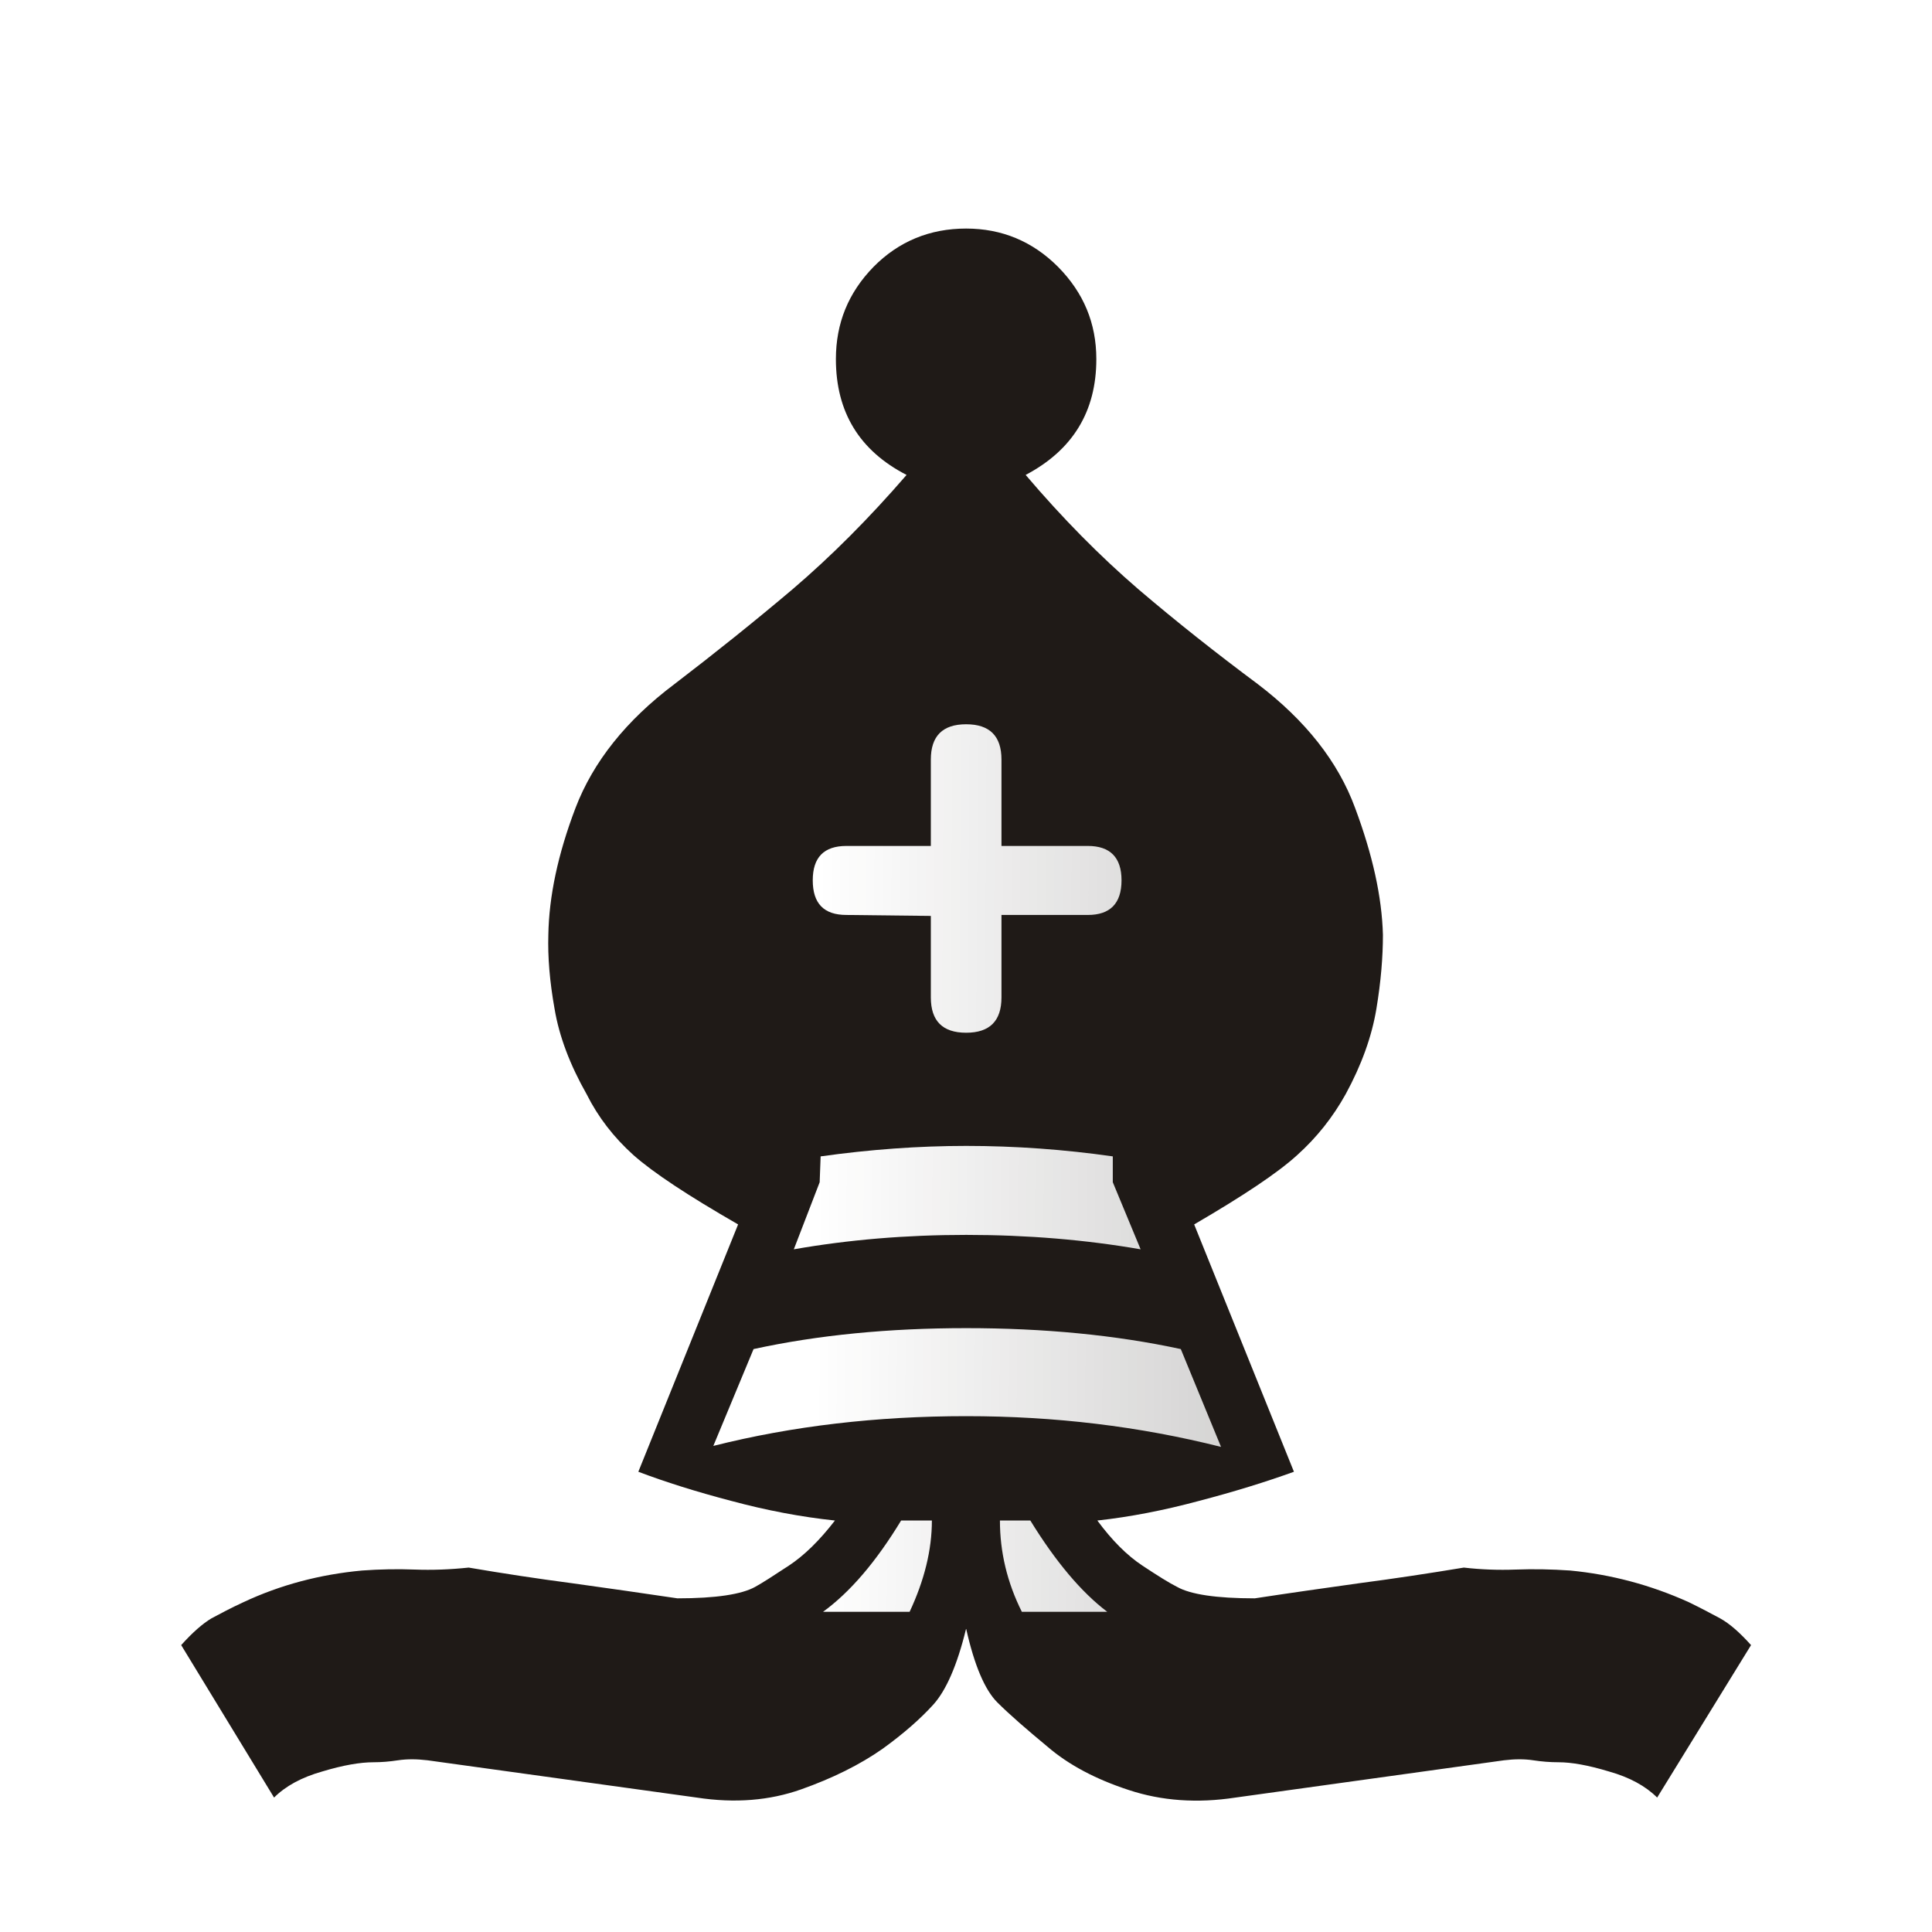
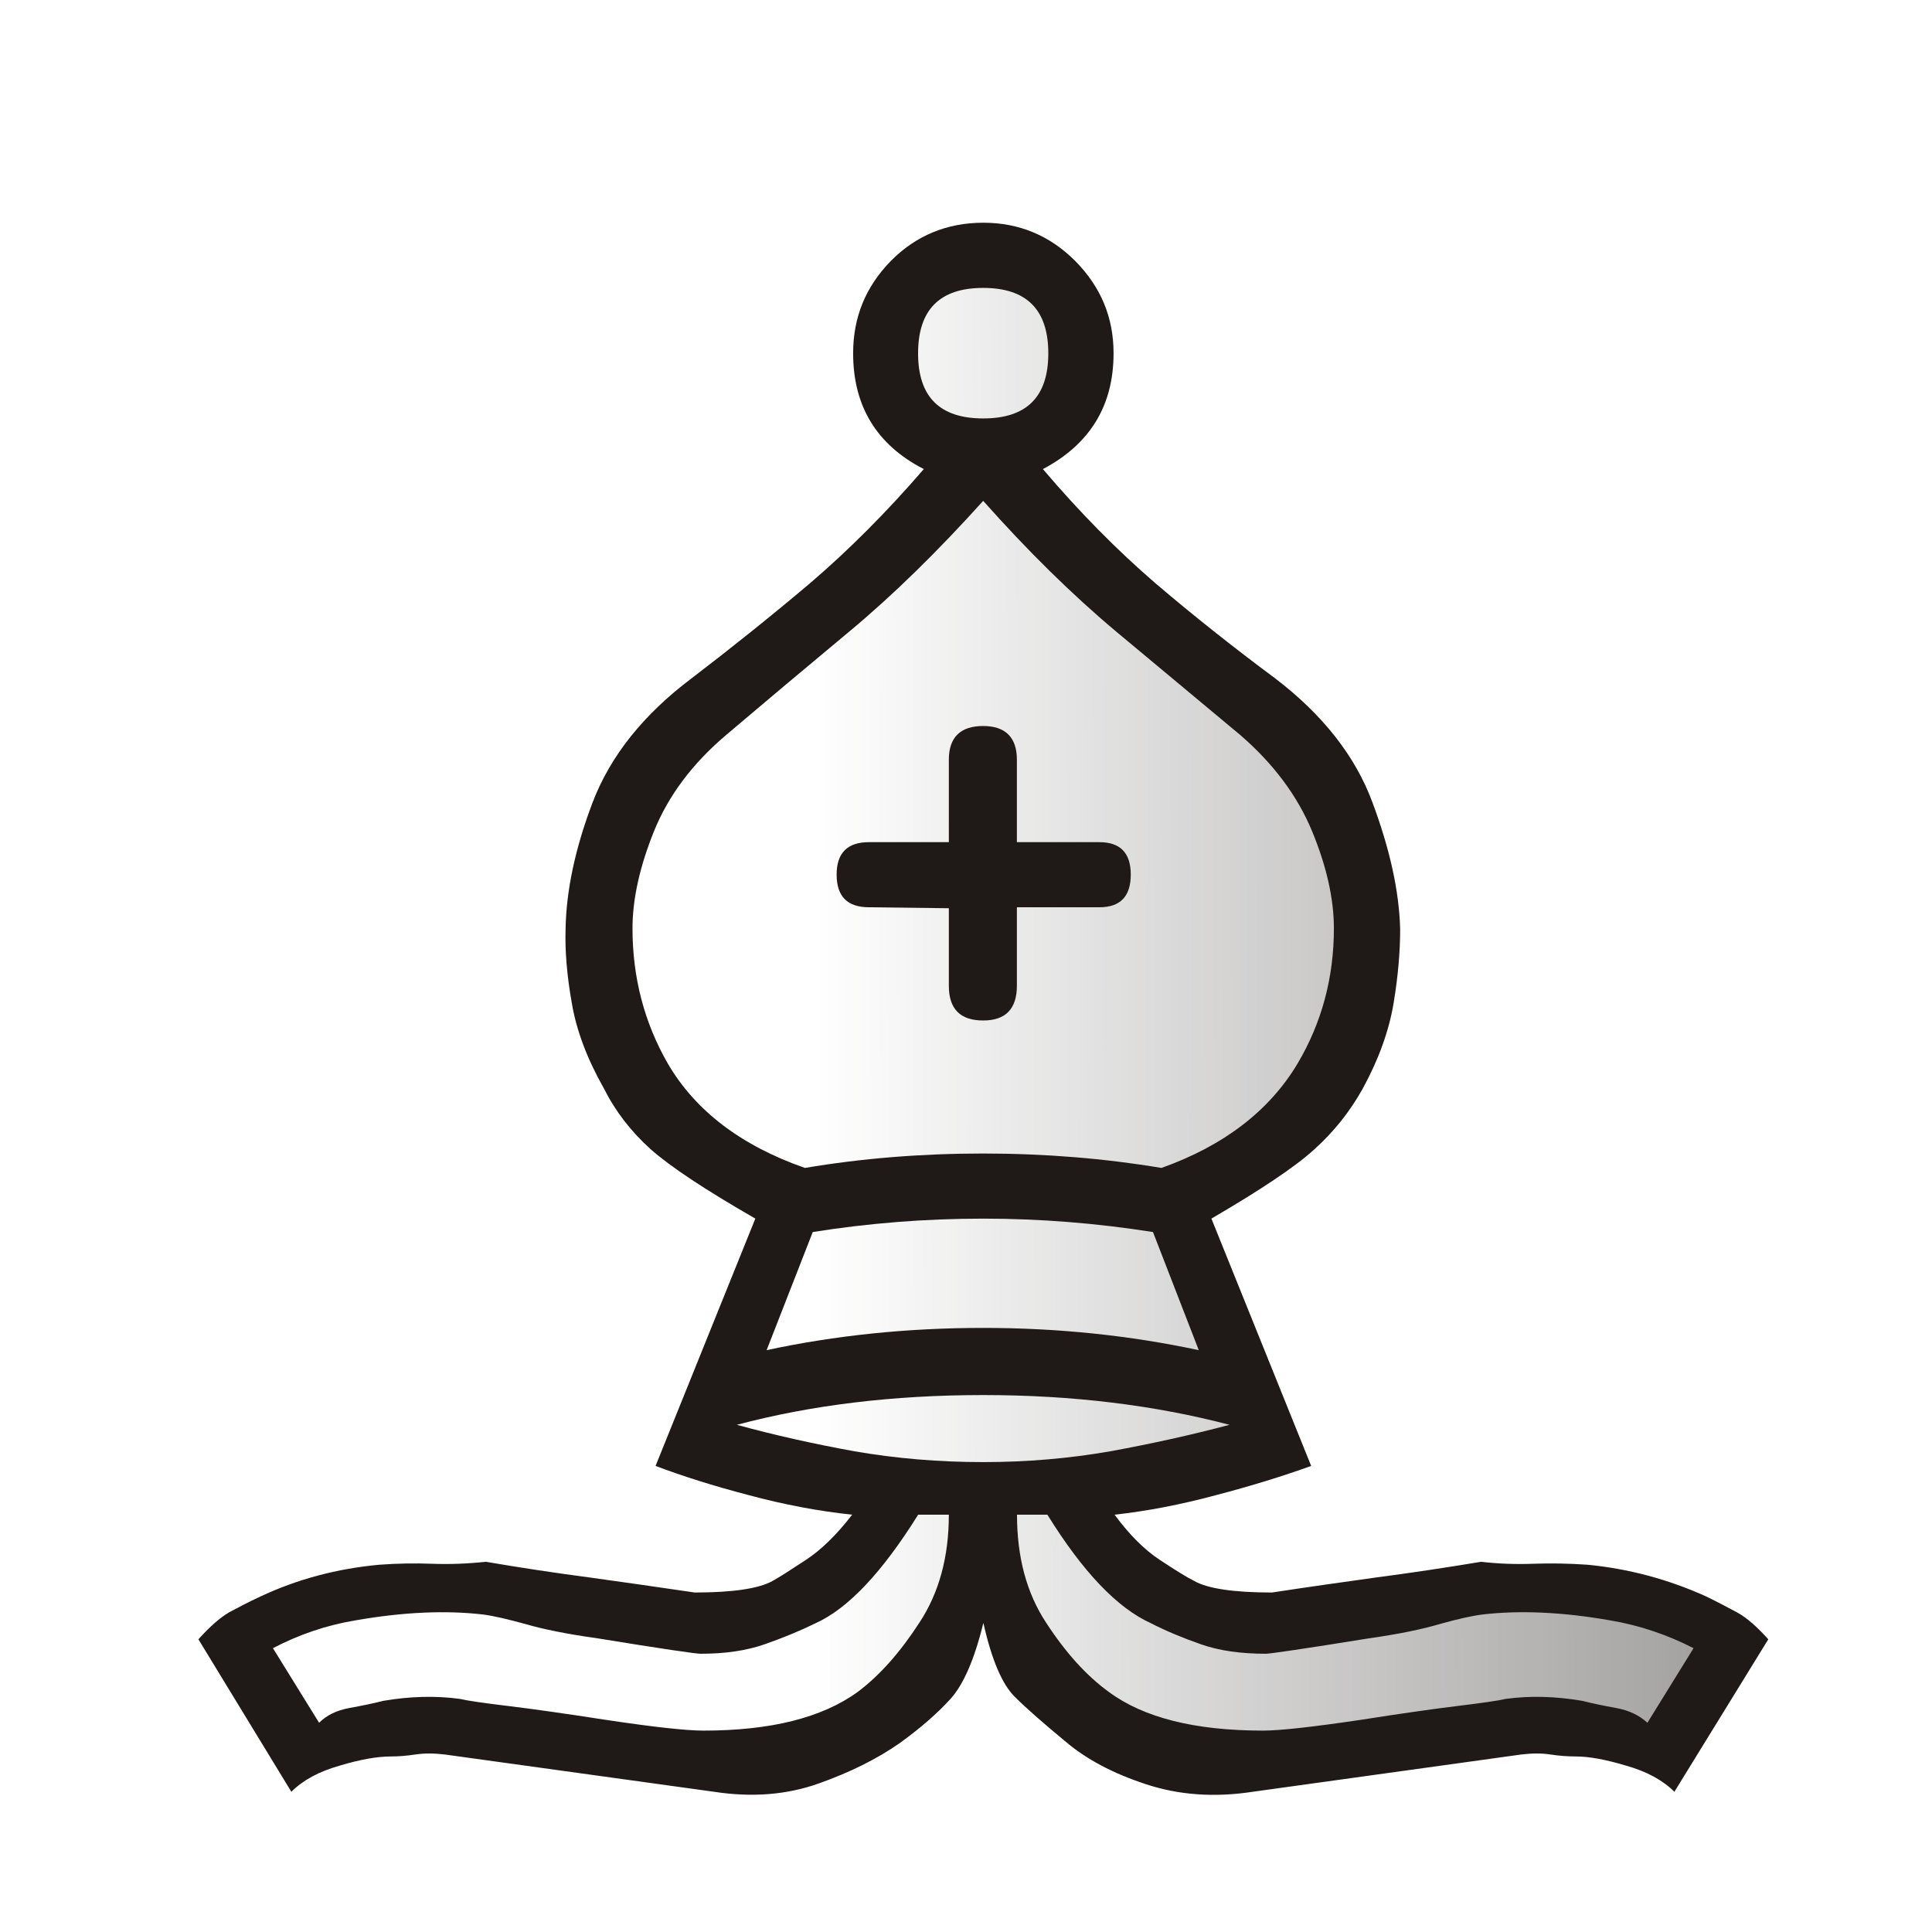
<svg xmlns="http://www.w3.org/2000/svg" width="177.17" height="177.17" shape-rendering="geometricPrecision" image-rendering="optimizeQuality" fill-rule="evenodd" clip-rule="evenodd" viewBox="0 0 50 50">
  <defs>
-     <linearGradient id="0" x1="21.09" y1="37.1" x2="77.67" y2="37.469" gradientUnits="userSpaceOnUse">
+     <linearGradient id="0" x1="21.13" y1="37.592" x2="77.64" y2="37.469" gradientUnits="userSpaceOnUse">
      <stop stop-color="#fff" />
      <stop offset="1" stop-color="#fff" stop-opacity="0" />
    </linearGradient>
  </defs>
-   <path d="m25 42.16c-.229.94-.517 1.592-.847 1.956-.33.364-.762.745-1.312 1.143-.593.415-1.295.762-2.108 1.05-.813.288-1.71.364-2.701.212l-6.968-.965c-.288-.034-.533-.034-.762 0-.22.034-.432.051-.635.051-.347 0-.787.076-1.321.237-.542.152-.957.381-1.253.677l-2.404-3.946c.296-.33.559-.559.787-.694.237-.127.508-.271.821-.415.957-.449 1.981-.72 3.073-.821.466-.034.923-.042 1.363-.025.449.017.914 0 1.397-.051.889.152 1.786.288 2.684.406.906.127 1.812.254 2.718.39.991 0 1.66-.102 2.01-.296.186-.102.474-.288.872-.55.398-.262.796-.652 1.194-1.168-.881-.093-1.77-.262-2.684-.508-.906-.237-1.71-.491-2.404-.754l2.582-6.401c-1.295-.745-2.193-1.338-2.709-1.795-.508-.457-.914-.982-1.211-1.575-.432-.762-.711-1.499-.83-2.21-.127-.711-.178-1.346-.161-1.913.017-.991.245-2.083.703-3.285.457-1.194 1.312-2.269 2.565-3.209 1.041-.796 2.066-1.617 3.057-2.455.991-.847 1.973-1.829 2.946-2.955-1.219-.627-1.829-1.626-1.829-2.997 0-.931.322-1.719.974-2.388.652-.66 1.456-.991 2.396-.991.923 0 1.719.33 2.379.991.66.669.991 1.456.991 2.388 0 1.355-.61 2.354-1.829 2.997.957 1.126 1.93 2.108 2.913 2.955.982.838 2.02 1.659 3.09 2.455 1.236.94 2.083 2.01 2.523 3.209.449 1.202.694 2.295.72 3.285 0 .567-.051 1.202-.169 1.913-.118.711-.381 1.448-.796 2.21-.33.593-.745 1.118-1.253 1.575-.5.457-1.389 1.05-2.667 1.795l2.582 6.401c-.728.263-1.549.517-2.455.754-.914.246-1.787.415-2.633.508.381.517.771.906 1.168 1.168.398.263.694.449.897.55.347.195 1.016.296 2.01.296.889-.136 1.787-.263 2.692-.39.898-.118 1.803-.254 2.718-.406.44.051.889.068 1.346.051.457-.017.923-.008 1.406.025 1.058.102 2.083.373 3.073.821.296.144.567.288.804.415.245.135.508.364.804.694l-2.43 3.946c-.296-.296-.711-.525-1.253-.677-.533-.161-.965-.237-1.295-.237-.22 0-.44-.017-.66-.051-.22-.034-.474-.034-.754 0l-6.951.965c-.991.152-1.913.085-2.76-.195-.855-.279-1.558-.652-2.1-1.118-.542-.449-.982-.83-1.304-1.151-.322-.322-.593-.957-.804-1.897" fill="#1f1a17" />
-   <path d="m24.09 23.705v2.108c0 .61.305.914.914.914.61 0 .914-.305.914-.914v-2.134h2.235c.576 0 .872-.296.872-.897 0-.593-.296-.889-.872-.889h-2.235v-2.235c0-.61-.305-.914-.914-.914-.61 0-.914.305-.914.914v2.235h-2.184c-.584 0-.872.296-.872.889 0 .601.288.897.872.897l2.184.025m7.51 13.741l-1.041-2.531c-1.685-.364-3.539-.542-5.554-.542-1.998 0-3.835.178-5.503.542l-1.041 2.506c2.049-.516 4.233-.77 6.545-.77 2.286 0 4.479.262 6.596.796m-2.083-5.114l-.72-1.736v-.669c-1.253-.178-2.523-.271-3.793-.271-1.236 0-2.498.093-3.768.271l-.025.669-.669 1.736c1.405-.246 2.887-.373 4.462-.373 1.592 0 3.09.127 4.513.373m-.864 9.381c-.66-.499-1.329-1.287-1.99-2.362h-.787c0 .813.186 1.6.567 2.362h2.21m-5.114 0c.381-.813.576-1.6.576-2.362h-.796c-.643 1.058-1.312 1.846-2.02 2.362h2.235" fill="url(#0)" />
+   <path fill="#1f1a17" d="m25.447 42.01c-.229.94-.517 1.592-.847 1.956-.33.364-.762.745-1.312 1.143-.593.415-1.295.762-2.108 1.05-.813.288-1.71.364-2.701.212l-6.968-.965c-.288-.034-.533-.034-.762 0-.22.034-.432.051-.635.051-.347 0-.787.076-1.321.237-.542.152-.957.381-1.253.677l-2.405-3.946c.296-.33.559-.559.787-.694.237-.127.508-.271.821-.415.957-.449 1.981-.72 3.073-.821.466-.034.923-.042 1.363-.025.449.017.914 0 1.397-.051.889.152 1.786.288 2.684.406.906.127 1.812.254 2.718.389.991 0 1.66-.102 2.01-.296.186-.102.474-.288.872-.55.398-.262.796-.652 1.194-1.168-.881-.093-1.77-.262-2.684-.508-.906-.237-1.71-.491-2.404-.754l2.582-6.401c-1.295-.745-2.193-1.338-2.709-1.795-.508-.457-.914-.982-1.211-1.575-.432-.762-.711-1.499-.83-2.21-.127-.711-.178-1.346-.161-1.913.017-.991.245-2.083.703-3.285.457-1.194 1.312-2.269 2.565-3.209 1.041-.796 2.066-1.617 3.057-2.455.991-.847 1.973-1.829 2.946-2.955-1.219-.627-1.829-1.626-1.829-2.997 0-.931.322-1.719.974-2.388.652-.66 1.456-.991 2.396-.991.923 0 1.719.33 2.379.991.66.669.991 1.456.991 2.388 0 1.355-.61 2.354-1.829 2.997.957 1.126 1.93 2.108 2.913 2.955.982.838 2.02 1.66 3.09 2.455 1.236.94 2.083 2.02 2.523 3.209.449 1.202.694 2.294.72 3.285 0 .567-.051 1.202-.169 1.913-.118.711-.381 1.448-.796 2.21-.33.593-.745 1.118-1.253 1.575-.5.457-1.389 1.05-2.667 1.795l2.582 6.401c-.728.263-1.549.517-2.455.754-.914.246-1.787.415-2.633.508.381.517.77.906 1.168 1.168.398.263.694.449.898.55.347.195 1.016.296 2.01.296.889-.136 1.786-.263 2.692-.389.898-.118 1.803-.254 2.718-.406.44.051.889.068 1.346.051.457-.017.923-.008 1.405.025 1.058.102 2.083.373 3.073.821.296.144.567.288.804.415.245.135.508.364.804.694l-2.43 3.946c-.296-.296-.711-.525-1.253-.677-.533-.161-.965-.237-1.295-.237-.22 0-.44-.017-.66-.051-.22-.034-.474-.034-.754 0l-6.951.965c-.991.152-1.913.085-2.76-.195-.855-.279-1.558-.652-2.1-1.118-.542-.449-.982-.83-1.304-1.151-.322-.322-.593-.957-.804-1.897" />
+   <path fill="url(#0)" d="m26.32 39.2c0 1.092.245 2.024.753 2.794.5.77 1.041 1.372 1.626 1.795.906.669 2.235.999 3.988.999.432 0 1.279-.093 2.532-.279 1.025-.161 1.854-.279 2.481-.356.627-.076 1.05-.135 1.27-.186.627-.085 1.287-.068 1.981.051.262.068.559.127.88.186.322.059.593.186.804.381l1.194-1.93c-.677-.347-1.397-.593-2.159-.72-1.253-.22-2.354-.263-3.302-.152-.279.034-.643.118-1.101.245-.457.136-1.067.263-1.846.373-1.676.271-2.557.398-2.659.398-.644 0-1.202-.076-1.685-.246-.483-.169-.906-.347-1.287-.542-.881-.398-1.77-1.338-2.684-2.811h-.787m-1.761 0h-.796c-.931 1.49-1.812 2.43-2.659 2.811-.398.195-.83.373-1.312.542-.483.169-1.033.246-1.66.246-.119 0-.999-.127-2.659-.398-.787-.11-1.422-.237-1.88-.373-.466-.127-.83-.212-1.092-.245-.948-.11-2.04-.068-3.302.152-.762.127-1.473.373-2.134.72l1.194 1.93c.195-.195.457-.322.779-.381.322-.059.618-.118.88-.186.694-.119 1.355-.136 1.981-.051.22.051.643.11 1.27.186.627.076 1.465.195 2.506.356 1.236.186 2.083.279 2.532.279 1.736 0 3.065-.33 3.988-.999.567-.423 1.101-1.025 1.6-1.795.508-.77.762-1.702.762-2.794m.889-9.347c1.6 0 3.141.127 4.614.373 1.617-.576 2.794-1.482 3.522-2.701.627-1.058.94-2.227.94-3.497 0-.762-.186-1.6-.567-2.523-.381-.914-.999-1.744-1.863-2.489-.974-.813-2.04-1.702-3.2-2.667-1.151-.965-2.303-2.1-3.446-3.387-1.16 1.287-2.311 2.422-3.471 3.387-1.16.965-2.218 1.854-3.175 2.667-.881.745-1.499 1.575-1.871 2.489-.372.923-.559 1.761-.559 2.523 0 1.27.305 2.438.914 3.497.711 1.219 1.897 2.125 3.548 2.701 1.456-.246 2.997-.373 4.614-.373m0 4.513c1.939 0 3.793.195 5.579.576l-1.185-3.057c-1.456-.229-2.921-.347-4.394-.347-1.507 0-2.98.119-4.411.347l-1.194 3.057c1.77-.381 3.641-.576 5.605-.576m0-23.537c1.126 0 1.685-.559 1.685-1.685 0-1.126-.559-1.693-1.685-1.693-1.126 0-1.685.567-1.685 1.693 0 1.126.559 1.685 1.685 1.685m0 27.01c1.126 0 2.218-.093 3.285-.279 1.067-.195 2.1-.423 3.09-.686-1.939-.508-4.064-.77-6.375-.77-2.345 0-4.47.263-6.375.77.957.263 1.973.491 3.048.686 1.075.186 2.184.279 3.327.279m-.889-14.334l-2.066-.025c-.559 0-.838-.279-.838-.847 0-.559.279-.838.838-.838h2.066v-2.134c0-.576.296-.872.889-.872.576 0 .872.296.872.872v2.134h2.134c.542 0 .813.279.813.838 0 .567-.271.847-.813.847h-2.134v2.032c0 .601-.296.898-.872.898-.593 0-.889-.296-.889-.898v-2.01" />
</svg>
